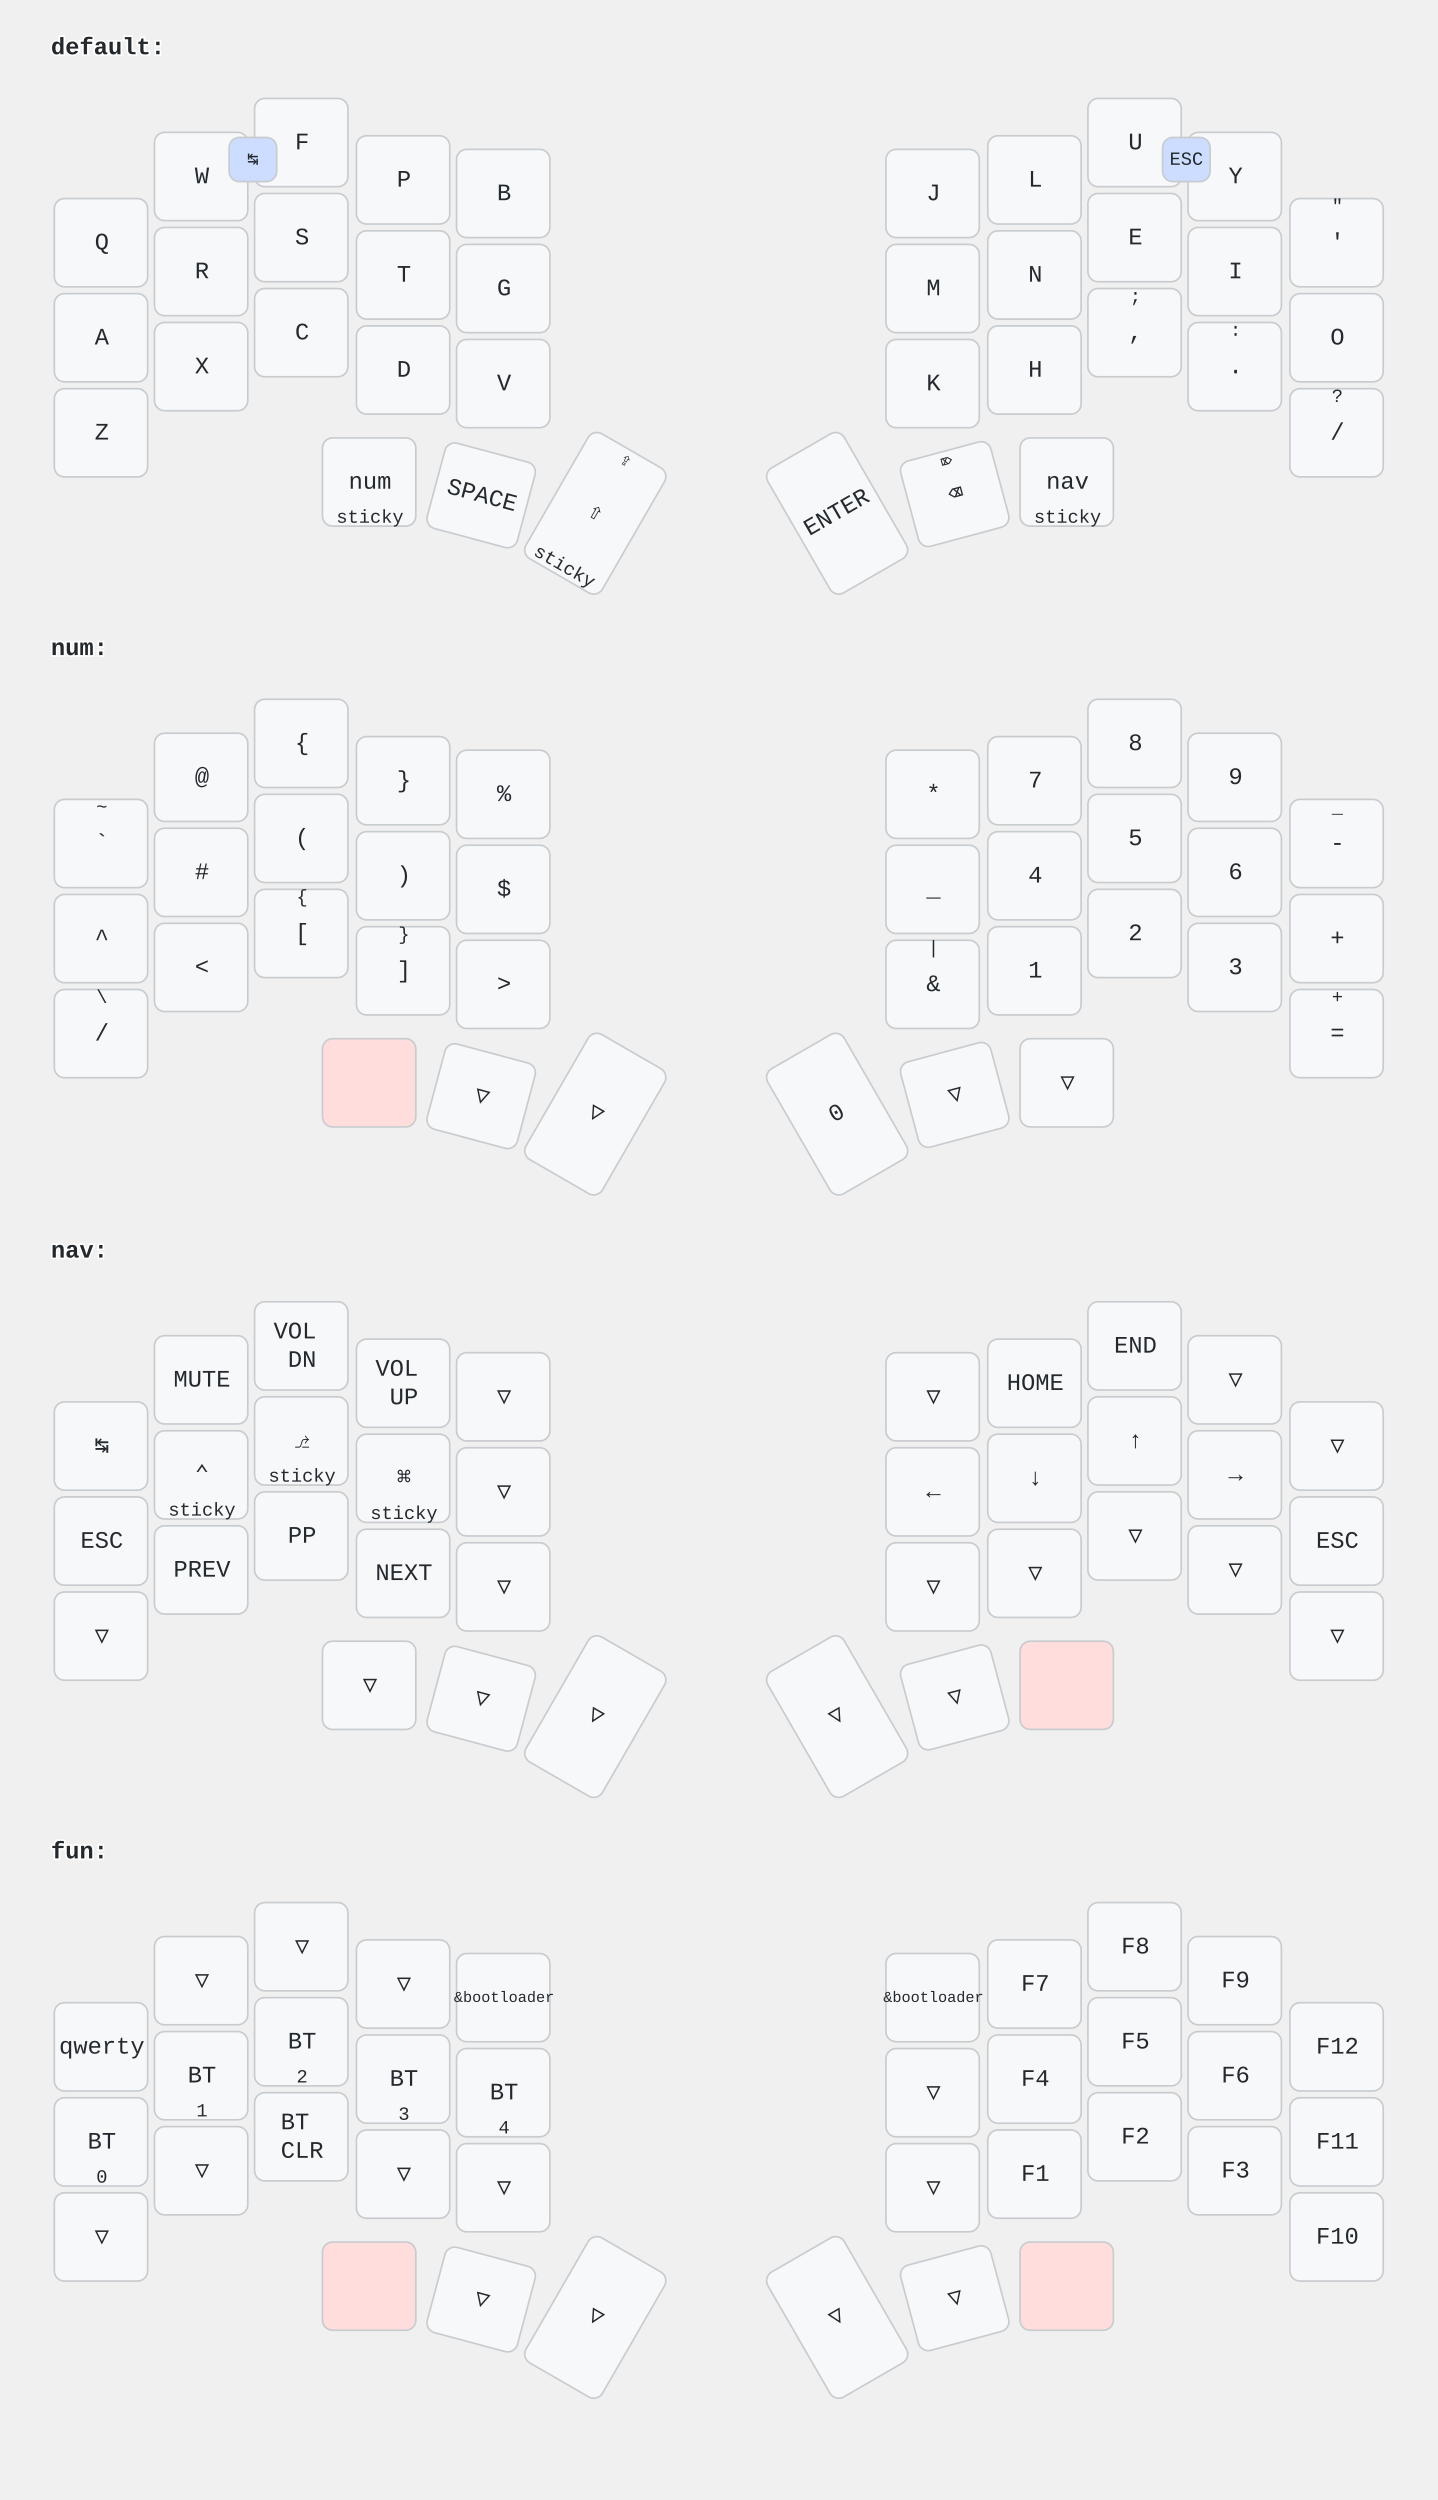
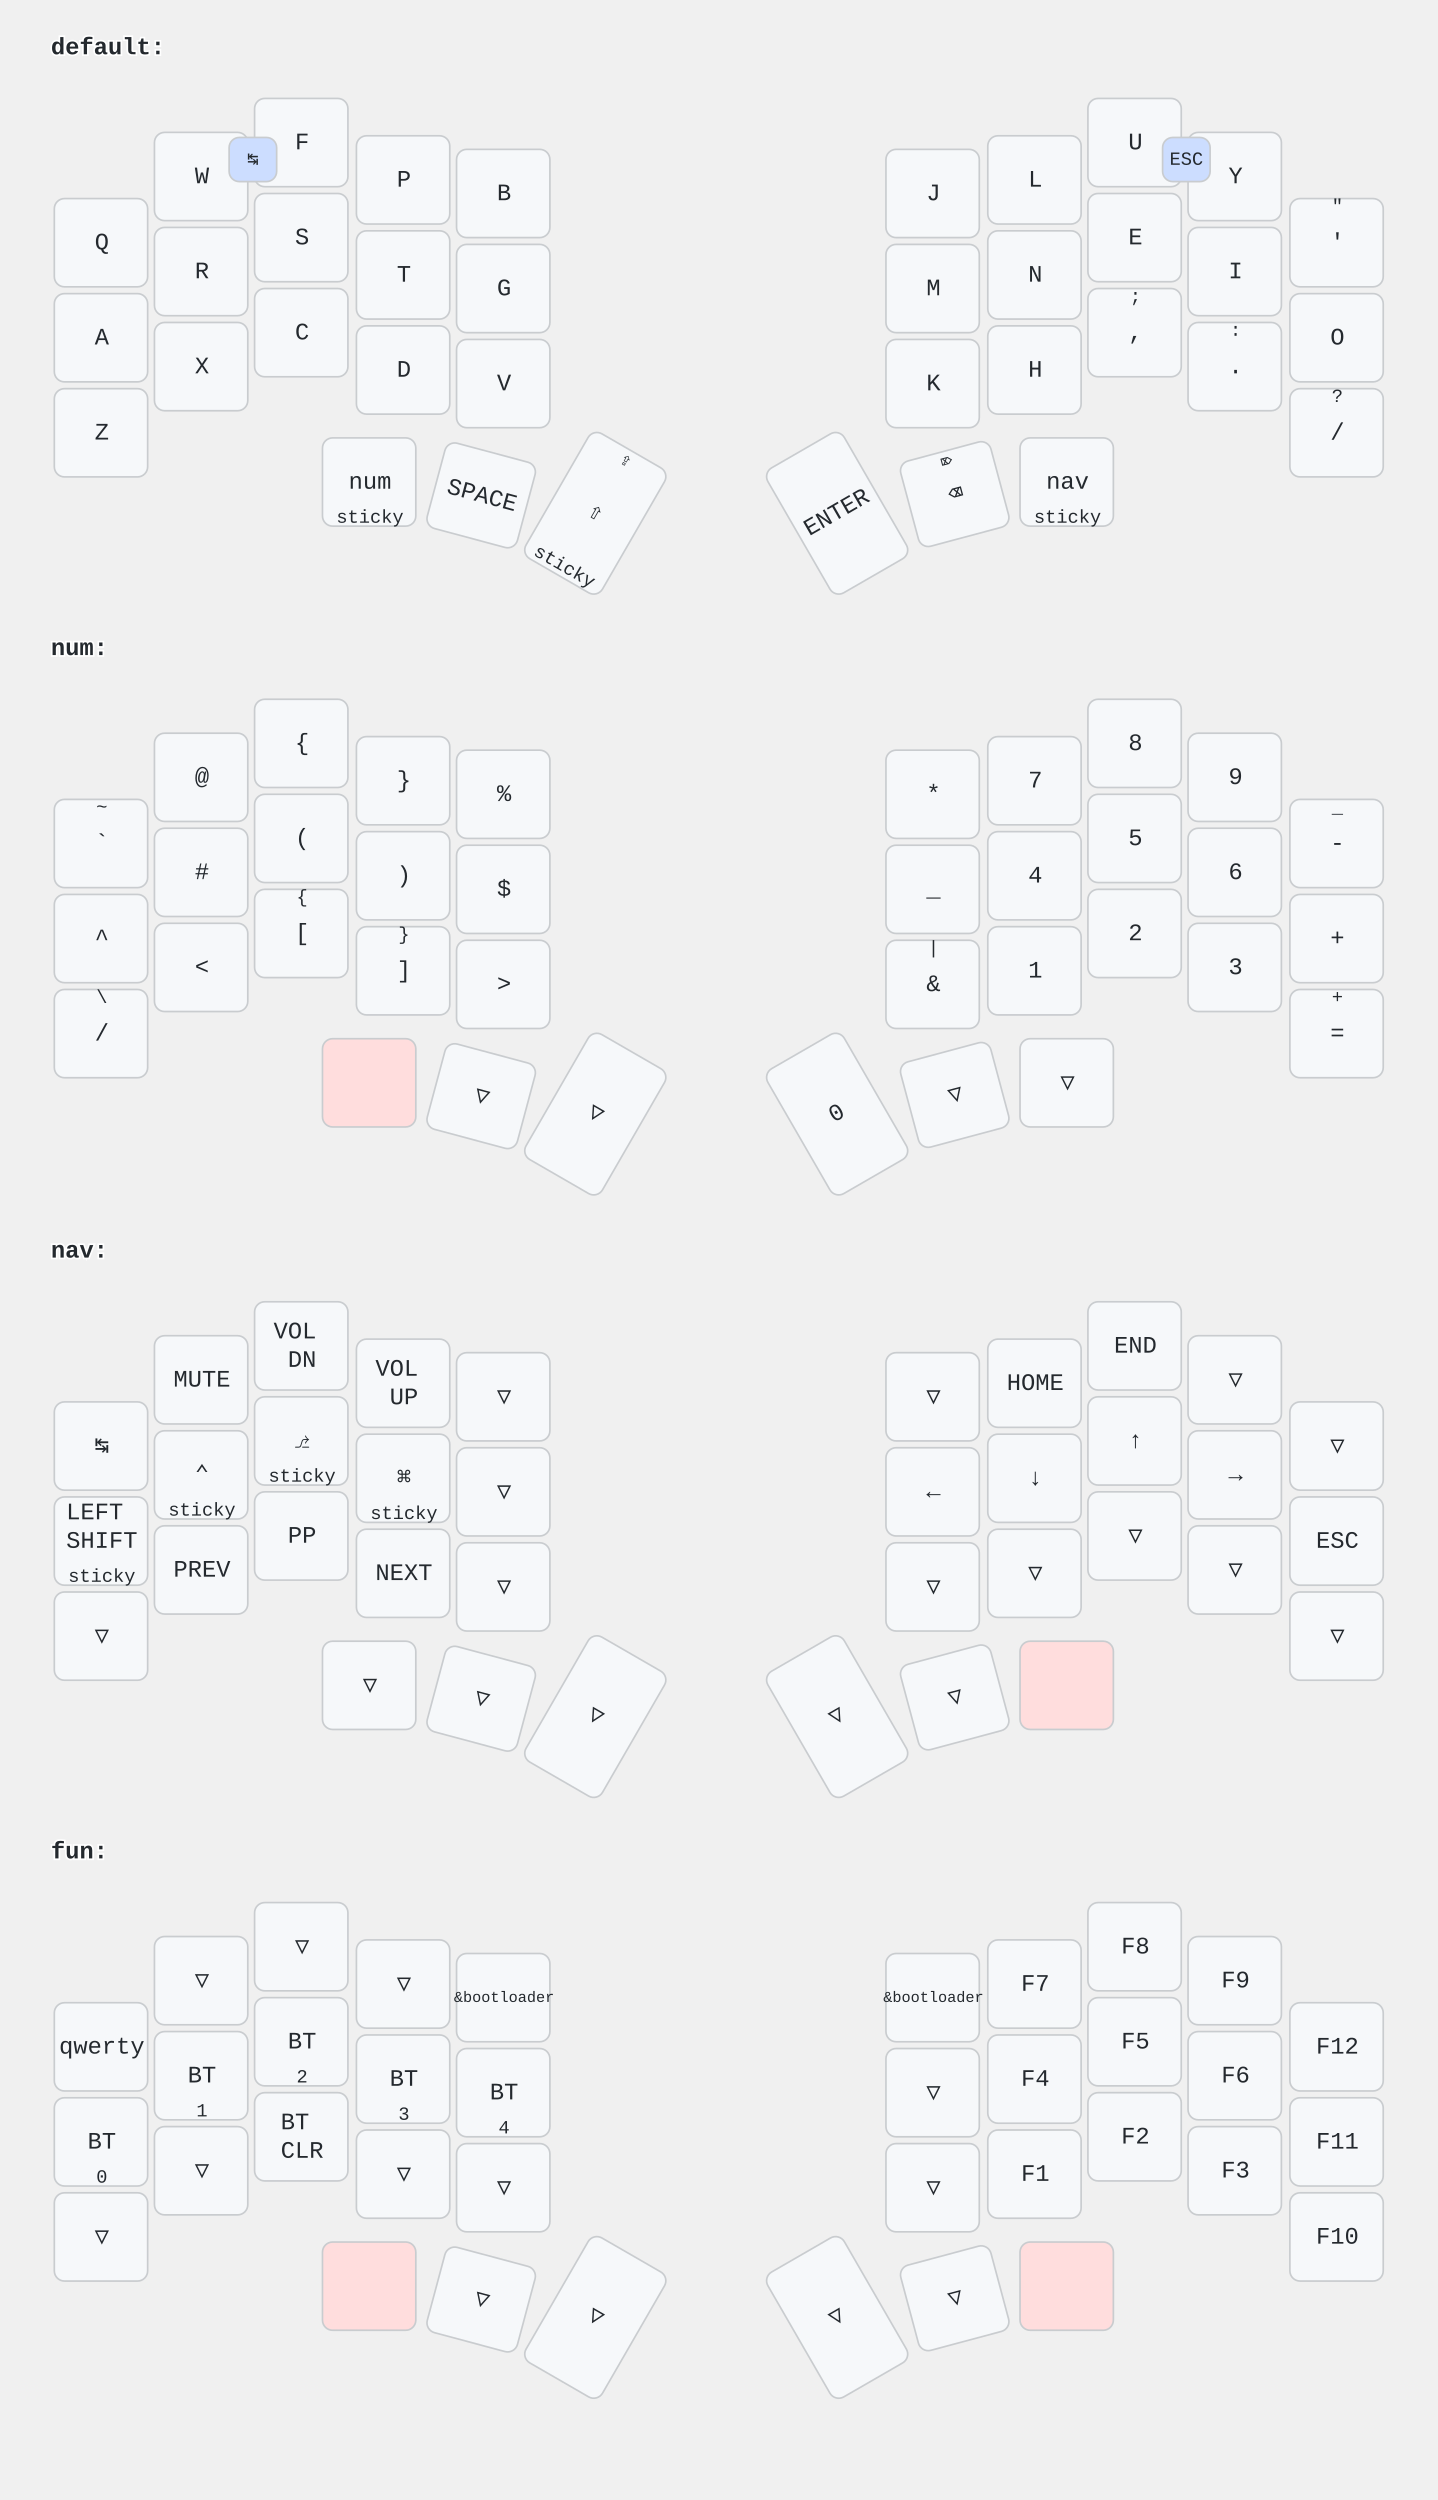
<svg xmlns="http://www.w3.org/2000/svg" width="847" height="1473" viewBox="0 0 847 1473" class="keymap">
  <style>/* font and background color specifications */
svg {
    font-family: SFMono-Regular,Consolas,Liberation Mono,Menlo,monospace;
    font-size: 14px;
    font-kerning: normal;
    text-rendering: optimizeLegibility;
    fill: #24292e;
}

/* default key styling */
rect {
    fill: #f6f8fa;
    stroke: #c9cccf;
    stroke-width: 1;
}

/* color accent for combo boxes */
rect.combo {
    fill: #cdf;
}

/* color accent for held keys */
rect.held, rect.combo.held {
    fill: #fdd;
}

/* color accent for ghost (optional) keys */
rect.ghost, rect.combo.ghost {
    fill: #ddd;
}

text {
    text-anchor: middle;
    dominant-baseline: middle;
}

/* styling for layer labels */
text.label {
    font-weight: bold;
    text-anchor: start;
    stroke: white;
    stroke-width: 2;
    paint-order: stroke;
}

/* styling for combo tap, and key hold/shifted label text */
text.combo, text.hold, text.shifted {
    font-size: 11px;
}

text.hold {
    text-anchor: middle;
    dominant-baseline: auto;
}

text.shifted {
    text-anchor: middle;
    dominant-baseline: hanging;
}

/* styling for hold/shifted label text in combo box */
text.combo.hold, text.combo.shifted {
    font-size: 8px;
}

/* styling for combo dendrons */
path {
    stroke-width: 1;
    stroke: gray;
    fill: none;
}
</style>
  <g transform="translate(30, 0)" class="layer-default">
    <text x="0" y="28" class="label">default:</text>
    <g transform="translate(0, 56)">
      <g transform="translate(30, 87)" class="key keypos-0">
        <rect rx="6" ry="6" x="-28" y="-26" width="55" height="52" class="key" />
        <text x="0" y="0" class="key tap">Q</text>
      </g>
      <g transform="translate(89, 48)" class="key keypos-1">
        <rect rx="6" ry="6" x="-28" y="-26" width="55" height="52" class="key" />
        <text x="0" y="0" class="key tap">W</text>
      </g>
      <g transform="translate(148, 28)" class="key keypos-2">
        <rect rx="6" ry="6" x="-28" y="-26" width="55" height="52" class="key" />
        <text x="0" y="0" class="key tap">F</text>
      </g>
      <g transform="translate(208, 50)" class="key keypos-3">
        <rect rx="6" ry="6" x="-28" y="-26" width="55" height="52" class="key" />
        <text x="0" y="0" class="key tap">P</text>
      </g>
      <g transform="translate(267, 58)" class="key keypos-4">
        <rect rx="6" ry="6" x="-28" y="-26" width="55" height="52" class="key" />
        <text x="0" y="0" class="key tap">B</text>
      </g>
      <g transform="translate(520, 58)" class="key keypos-5">
        <rect rx="6" ry="6" x="-28" y="-26" width="55" height="52" class="key" />
        <text x="0" y="0" class="key tap">J</text>
      </g>
      <g transform="translate(580, 50)" class="key keypos-6">
        <rect rx="6" ry="6" x="-28" y="-26" width="55" height="52" class="key" />
        <text x="0" y="0" class="key tap">L</text>
      </g>
      <g transform="translate(639, 28)" class="key keypos-7">
        <rect rx="6" ry="6" x="-28" y="-26" width="55" height="52" class="key" />
        <text x="0" y="0" class="key tap">U</text>
      </g>
      <g transform="translate(698, 48)" class="key keypos-8">
        <rect rx="6" ry="6" x="-28" y="-26" width="55" height="52" class="key" />
        <text x="0" y="0" class="key tap">Y</text>
      </g>
      <g transform="translate(758, 87)" class="key keypos-9">
        <rect rx="6" ry="6" x="-28" y="-26" width="55" height="52" class="key" />
        <text x="0" y="0" class="key tap">'</text>
        <text x="0" y="-24" class="key shifted">"</text>
      </g>
      <g transform="translate(30, 143)" class="key keypos-10">
        <rect rx="6" ry="6" x="-28" y="-26" width="55" height="52" class="key" />
        <text x="0" y="0" class="key tap">A</text>
      </g>
      <g transform="translate(89, 104)" class="key keypos-11">
        <rect rx="6" ry="6" x="-28" y="-26" width="55" height="52" class="key" />
        <text x="0" y="0" class="key tap">R</text>
      </g>
      <g transform="translate(148, 84)" class="key keypos-12">
        <rect rx="6" ry="6" x="-28" y="-26" width="55" height="52" class="key" />
        <text x="0" y="0" class="key tap">S</text>
      </g>
      <g transform="translate(208, 106)" class="key keypos-13">
        <rect rx="6" ry="6" x="-28" y="-26" width="55" height="52" class="key" />
        <text x="0" y="0" class="key tap">T</text>
      </g>
      <g transform="translate(267, 114)" class="key keypos-14">
        <rect rx="6" ry="6" x="-28" y="-26" width="55" height="52" class="key" />
        <text x="0" y="0" class="key tap">G</text>
      </g>
      <g transform="translate(520, 114)" class="key keypos-15">
        <rect rx="6" ry="6" x="-28" y="-26" width="55" height="52" class="key" />
        <text x="0" y="0" class="key tap">M</text>
      </g>
      <g transform="translate(580, 106)" class="key keypos-16">
        <rect rx="6" ry="6" x="-28" y="-26" width="55" height="52" class="key" />
        <text x="0" y="0" class="key tap">N</text>
      </g>
      <g transform="translate(639, 84)" class="key keypos-17">
        <rect rx="6" ry="6" x="-28" y="-26" width="55" height="52" class="key" />
        <text x="0" y="0" class="key tap">E</text>
      </g>
      <g transform="translate(698, 104)" class="key keypos-18">
        <rect rx="6" ry="6" x="-28" y="-26" width="55" height="52" class="key" />
        <text x="0" y="0" class="key tap">I</text>
      </g>
      <g transform="translate(758, 143)" class="key keypos-19">
        <rect rx="6" ry="6" x="-28" y="-26" width="55" height="52" class="key" />
        <text x="0" y="0" class="key tap">O</text>
      </g>
      <g transform="translate(30, 199)" class="key keypos-20">
        <rect rx="6" ry="6" x="-28" y="-26" width="55" height="52" class="key" />
        <text x="0" y="0" class="key tap">Z</text>
      </g>
      <g transform="translate(89, 160)" class="key keypos-21">
        <rect rx="6" ry="6" x="-28" y="-26" width="55" height="52" class="key" />
        <text x="0" y="0" class="key tap">X</text>
      </g>
      <g transform="translate(148, 140)" class="key keypos-22">
        <rect rx="6" ry="6" x="-28" y="-26" width="55" height="52" class="key" />
        <text x="0" y="0" class="key tap">C</text>
      </g>
      <g transform="translate(208, 162)" class="key keypos-23">
        <rect rx="6" ry="6" x="-28" y="-26" width="55" height="52" class="key" />
        <text x="0" y="0" class="key tap">D</text>
      </g>
      <g transform="translate(267, 170)" class="key keypos-24">
        <rect rx="6" ry="6" x="-28" y="-26" width="55" height="52" class="key" />
        <text x="0" y="0" class="key tap">V</text>
      </g>
      <g transform="translate(520, 170)" class="key keypos-25">
        <rect rx="6" ry="6" x="-28" y="-26" width="55" height="52" class="key" />
        <text x="0" y="0" class="key tap">K</text>
      </g>
      <g transform="translate(580, 162)" class="key keypos-26">
        <rect rx="6" ry="6" x="-28" y="-26" width="55" height="52" class="key" />
        <text x="0" y="0" class="key tap">H</text>
      </g>
      <g transform="translate(639, 140)" class="key keypos-27">
        <rect rx="6" ry="6" x="-28" y="-26" width="55" height="52" class="key" />
        <text x="0" y="0" class="key tap">,</text>
        <text x="0" y="-24" class="key shifted">;</text>
      </g>
      <g transform="translate(698, 160)" class="key keypos-28">
        <rect rx="6" ry="6" x="-28" y="-26" width="55" height="52" class="key" />
        <text x="0" y="0" class="key tap">.</text>
        <text x="0" y="-24" class="key shifted">:</text>
      </g>
      <g transform="translate(758, 199)" class="key keypos-29">
        <rect rx="6" ry="6" x="-28" y="-26" width="55" height="52" class="key" />
        <text x="0" y="0" class="key tap">/</text>
        <text x="0" y="-24" class="key shifted">?</text>
      </g>
      <g transform="translate(188, 228)" class="key keypos-30">
        <rect rx="6" ry="6" x="-28" y="-26" width="55" height="52" class="key" />
        <text x="0" y="0" class="key tap">num</text>
        <text x="0" y="24" class="key hold">sticky</text>
      </g>
      <g transform="translate(254, 236) rotate(15.0)" class="key keypos-31">
        <rect rx="6" ry="6" x="-28" y="-26" width="55" height="52" class="key" />
        <text x="0" y="0" class="key tap">SPACE</text>
      </g>
      <g transform="translate(321, 246) rotate(30.0)" class="key keypos-32">
        <rect rx="6" ry="6" x="-26" y="-42" width="52" height="85" class="key" />
        <text x="0" y="0" class="key tap">⇧</text>
        <text x="0" y="40" class="key hold">sticky</text>
        <text x="0" y="-40" class="key shifted">⇪</text>
      </g>
      <g transform="translate(463, 246) rotate(-30.0)" class="key keypos-33">
        <rect rx="6" ry="6" x="-26" y="-42" width="52" height="85" class="key" />
        <text x="0" y="0" class="key tap">ENTER</text>
      </g>
      <g transform="translate(533, 235) rotate(-15.0)" class="key keypos-34">
        <rect rx="6" ry="6" x="-28" y="-26" width="55" height="52" class="key" />
        <text x="0" y="0" class="key tap">⌫</text>
        <text x="0" y="-24" class="key shifted">⌦</text>
      </g>
      <g transform="translate(599, 228)" class="key keypos-35">
        <rect rx="6" ry="6" x="-28" y="-26" width="55" height="52" class="key" />
        <text x="0" y="0" class="key tap">nav</text>
        <text x="0" y="24" class="key hold">sticky</text>
      </g>
      <g class="combo combopos-0">
        <rect rx="6" ry="6" x="105" y="25" width="28" height="26" class="combo" />
        <text x="119" y="38" class="combo tap">↹</text>
      </g>
      <g class="combo combopos-1">
        <rect rx="6" ry="6" x="655" y="25" width="28" height="26" class="combo" />
        <text x="669" y="38" class="combo tap">ESC</text>
      </g>
    </g>
  </g>
  <g transform="translate(30, 354)" class="layer-num">
    <text x="0" y="28" class="label">num:</text>
    <g transform="translate(0, 56)">
      <g transform="translate(30, 87)" class="key keypos-0">
        <rect rx="6" ry="6" x="-28" y="-26" width="55" height="52" class="key" />
        <text x="0" y="0" class="key tap">`</text>
        <text x="0" y="-24" class="key shifted">~</text>
      </g>
      <g transform="translate(89, 48)" class="key keypos-1">
        <rect rx="6" ry="6" x="-28" y="-26" width="55" height="52" class="key" />
        <text x="0" y="0" class="key tap">@</text>
      </g>
      <g transform="translate(148, 28)" class="key keypos-2">
        <rect rx="6" ry="6" x="-28" y="-26" width="55" height="52" class="key" />
        <text x="0" y="0" class="key tap">{</text>
      </g>
      <g transform="translate(208, 50)" class="key keypos-3">
        <rect rx="6" ry="6" x="-28" y="-26" width="55" height="52" class="key" />
        <text x="0" y="0" class="key tap">}</text>
      </g>
      <g transform="translate(267, 58)" class="key keypos-4">
        <rect rx="6" ry="6" x="-28" y="-26" width="55" height="52" class="key" />
        <text x="0" y="0" class="key tap">%</text>
      </g>
      <g transform="translate(520, 58)" class="key keypos-5">
        <rect rx="6" ry="6" x="-28" y="-26" width="55" height="52" class="key" />
        <text x="0" y="0" class="key tap">*</text>
      </g>
      <g transform="translate(580, 50)" class="key keypos-6">
        <rect rx="6" ry="6" x="-28" y="-26" width="55" height="52" class="key" />
        <text x="0" y="0" class="key tap">7</text>
      </g>
      <g transform="translate(639, 28)" class="key keypos-7">
        <rect rx="6" ry="6" x="-28" y="-26" width="55" height="52" class="key" />
        <text x="0" y="0" class="key tap">8</text>
      </g>
      <g transform="translate(698, 48)" class="key keypos-8">
        <rect rx="6" ry="6" x="-28" y="-26" width="55" height="52" class="key" />
        <text x="0" y="0" class="key tap">9</text>
      </g>
      <g transform="translate(758, 87)" class="key keypos-9">
        <rect rx="6" ry="6" x="-28" y="-26" width="55" height="52" class="key" />
        <text x="0" y="0" class="key tap">-</text>
        <text x="0" y="-24" class="key shifted">_</text>
      </g>
      <g transform="translate(30, 143)" class="key keypos-10">
        <rect rx="6" ry="6" x="-28" y="-26" width="55" height="52" class="key" />
        <text x="0" y="0" class="key tap">^</text>
      </g>
      <g transform="translate(89, 104)" class="key keypos-11">
        <rect rx="6" ry="6" x="-28" y="-26" width="55" height="52" class="key" />
        <text x="0" y="0" class="key tap">#</text>
      </g>
      <g transform="translate(148, 84)" class="key keypos-12">
        <rect rx="6" ry="6" x="-28" y="-26" width="55" height="52" class="key" />
        <text x="0" y="0" class="key tap">(</text>
      </g>
      <g transform="translate(208, 106)" class="key keypos-13">
        <rect rx="6" ry="6" x="-28" y="-26" width="55" height="52" class="key" />
        <text x="0" y="0" class="key tap">)</text>
      </g>
      <g transform="translate(267, 114)" class="key keypos-14">
        <rect rx="6" ry="6" x="-28" y="-26" width="55" height="52" class="key" />
        <text x="0" y="0" class="key tap">$</text>
      </g>
      <g transform="translate(520, 114)" class="key keypos-15">
        <rect rx="6" ry="6" x="-28" y="-26" width="55" height="52" class="key" />
        <text x="0" y="0" class="key tap">_</text>
      </g>
      <g transform="translate(580, 106)" class="key keypos-16">
        <rect rx="6" ry="6" x="-28" y="-26" width="55" height="52" class="key" />
        <text x="0" y="0" class="key tap">4</text>
      </g>
      <g transform="translate(639, 84)" class="key keypos-17">
        <rect rx="6" ry="6" x="-28" y="-26" width="55" height="52" class="key" />
        <text x="0" y="0" class="key tap">5</text>
      </g>
      <g transform="translate(698, 104)" class="key keypos-18">
        <rect rx="6" ry="6" x="-28" y="-26" width="55" height="52" class="key" />
        <text x="0" y="0" class="key tap">6</text>
      </g>
      <g transform="translate(758, 143)" class="key keypos-19">
        <rect rx="6" ry="6" x="-28" y="-26" width="55" height="52" class="key" />
        <text x="0" y="0" class="key tap">+</text>
      </g>
      <g transform="translate(30, 199)" class="key keypos-20">
        <rect rx="6" ry="6" x="-28" y="-26" width="55" height="52" class="key" />
        <text x="0" y="0" class="key tap">/</text>
        <text x="0" y="-24" class="key shifted">\</text>
      </g>
      <g transform="translate(89, 160)" class="key keypos-21">
        <rect rx="6" ry="6" x="-28" y="-26" width="55" height="52" class="key" />
        <text x="0" y="0" class="key tap">&lt;</text>
      </g>
      <g transform="translate(148, 140)" class="key keypos-22">
        <rect rx="6" ry="6" x="-28" y="-26" width="55" height="52" class="key" />
        <text x="0" y="0" class="key tap">[</text>
        <text x="0" y="-24" class="key shifted">{</text>
      </g>
      <g transform="translate(208, 162)" class="key keypos-23">
        <rect rx="6" ry="6" x="-28" y="-26" width="55" height="52" class="key" />
        <text x="0" y="0" class="key tap">]</text>
        <text x="0" y="-24" class="key shifted">}</text>
      </g>
      <g transform="translate(267, 170)" class="key keypos-24">
        <rect rx="6" ry="6" x="-28" y="-26" width="55" height="52" class="key" />
        <text x="0" y="0" class="key tap">&gt;</text>
      </g>
      <g transform="translate(520, 170)" class="key keypos-25">
        <rect rx="6" ry="6" x="-28" y="-26" width="55" height="52" class="key" />
        <text x="0" y="0" class="key tap">&amp;</text>
        <text x="0" y="-24" class="key shifted">|</text>
      </g>
      <g transform="translate(580, 162)" class="key keypos-26">
        <rect rx="6" ry="6" x="-28" y="-26" width="55" height="52" class="key" />
        <text x="0" y="0" class="key tap">1</text>
      </g>
      <g transform="translate(639, 140)" class="key keypos-27">
        <rect rx="6" ry="6" x="-28" y="-26" width="55" height="52" class="key" />
        <text x="0" y="0" class="key tap">2</text>
      </g>
      <g transform="translate(698, 160)" class="key keypos-28">
        <rect rx="6" ry="6" x="-28" y="-26" width="55" height="52" class="key" />
        <text x="0" y="0" class="key tap">3</text>
      </g>
      <g transform="translate(758, 199)" class="key keypos-29">
        <rect rx="6" ry="6" x="-28" y="-26" width="55" height="52" class="key" />
        <text x="0" y="0" class="key tap">=</text>
        <text x="0" y="-24" class="key shifted">+</text>
      </g>
      <g transform="translate(188, 228)" class="key held keypos-30">
        <rect rx="6" ry="6" x="-28" y="-26" width="55" height="52" class="key held" />
      </g>
      <g transform="translate(254, 236) rotate(15.0)" class="key trans keypos-31">
        <rect rx="6" ry="6" x="-28" y="-26" width="55" height="52" class="key trans" />
        <text x="0" y="0" class="key trans tap">▽</text>
      </g>
      <g transform="translate(321, 246) rotate(30.0)" class="key trans keypos-32">
        <rect rx="6" ry="6" x="-26" y="-42" width="52" height="85" class="key trans" />
        <text x="0" y="0" class="key trans tap">▽</text>
      </g>
      <g transform="translate(463, 246) rotate(-30.0)" class="key keypos-33">
        <rect rx="6" ry="6" x="-26" y="-42" width="52" height="85" class="key" />
        <text x="0" y="0" class="key tap">0</text>
      </g>
      <g transform="translate(533, 235) rotate(-15.0)" class="key trans keypos-34">
        <rect rx="6" ry="6" x="-28" y="-26" width="55" height="52" class="key trans" />
        <text x="0" y="0" class="key trans tap">▽</text>
      </g>
      <g transform="translate(599, 228)" class="key trans keypos-35">
        <rect rx="6" ry="6" x="-28" y="-26" width="55" height="52" class="key trans" />
        <text x="0" y="0" class="key trans tap">▽</text>
      </g>
    </g>
  </g>
  <g transform="translate(30, 709)" class="layer-nav">
    <text x="0" y="28" class="label">nav:</text>
    <g transform="translate(0, 56)">
      <g transform="translate(30, 87)" class="key keypos-0">
        <rect rx="6" ry="6" x="-28" y="-26" width="55" height="52" class="key" />
        <text x="0" y="0" class="key tap">↹</text>
      </g>
      <g transform="translate(89, 48)" class="key keypos-1">
        <rect rx="6" ry="6" x="-28" y="-26" width="55" height="52" class="key" />
        <text x="0" y="0" class="key tap">MUTE</text>
      </g>
      <g transform="translate(148, 28)" class="key keypos-2">
        <rect rx="6" ry="6" x="-28" y="-26" width="55" height="52" class="key" />
        <text x="0" y="0" class="key tap">
          <tspan x="0" dy="-0.6em">VOL</tspan>
          <tspan x="0" dy="1.2em">DN</tspan>
        </text>
      </g>
      <g transform="translate(208, 50)" class="key keypos-3">
        <rect rx="6" ry="6" x="-28" y="-26" width="55" height="52" class="key" />
        <text x="0" y="0" class="key tap">
          <tspan x="0" dy="-0.6em">VOL</tspan>
          <tspan x="0" dy="1.2em">UP</tspan>
        </text>
      </g>
      <g transform="translate(267, 58)" class="key trans keypos-4">
        <rect rx="6" ry="6" x="-28" y="-26" width="55" height="52" class="key trans" />
        <text x="0" y="0" class="key trans tap">▽</text>
      </g>
      <g transform="translate(520, 58)" class="key trans keypos-5">
        <rect rx="6" ry="6" x="-28" y="-26" width="55" height="52" class="key trans" />
        <text x="0" y="0" class="key trans tap">▽</text>
      </g>
      <g transform="translate(580, 50)" class="key keypos-6">
        <rect rx="6" ry="6" x="-28" y="-26" width="55" height="52" class="key" />
        <text x="0" y="0" class="key tap">HOME</text>
      </g>
      <g transform="translate(639, 28)" class="key keypos-7">
        <rect rx="6" ry="6" x="-28" y="-26" width="55" height="52" class="key" />
        <text x="0" y="0" class="key tap">END</text>
      </g>
      <g transform="translate(698, 48)" class="key trans keypos-8">
        <rect rx="6" ry="6" x="-28" y="-26" width="55" height="52" class="key trans" />
        <text x="0" y="0" class="key trans tap">▽</text>
      </g>
      <g transform="translate(758, 87)" class="key trans keypos-9">
        <rect rx="6" ry="6" x="-28" y="-26" width="55" height="52" class="key trans" />
        <text x="0" y="0" class="key trans tap">▽</text>
      </g>
      <g transform="translate(30, 143)" class="key keypos-10">
        <rect rx="6" ry="6" x="-28" y="-26" width="55" height="52" class="key" />
-         <text x="0" y="0" class="key tap">ESC</text>
+         <text x="0" y="0" class="key tap">
+           <tspan x="0" dy="-1.2em">LEFT</tspan>
+           <tspan x="0" dy="1.2em">SHIFT</tspan>
+         </text>
+         <text x="0" y="24" class="key hold">sticky</text>
      </g>
      <g transform="translate(89, 104)" class="key keypos-11">
        <rect rx="6" ry="6" x="-28" y="-26" width="55" height="52" class="key" />
        <text x="0" y="0" class="key tap">⌃</text>
        <text x="0" y="24" class="key hold">sticky</text>
      </g>
      <g transform="translate(148, 84)" class="key keypos-12">
        <rect rx="6" ry="6" x="-28" y="-26" width="55" height="52" class="key" />
        <text x="0" y="0" class="key tap">⎇</text>
        <text x="0" y="24" class="key hold">sticky</text>
      </g>
      <g transform="translate(208, 106)" class="key keypos-13">
        <rect rx="6" ry="6" x="-28" y="-26" width="55" height="52" class="key" />
        <text x="0" y="0" class="key tap">⌘</text>
        <text x="0" y="24" class="key hold">sticky</text>
      </g>
      <g transform="translate(267, 114)" class="key trans keypos-14">
        <rect rx="6" ry="6" x="-28" y="-26" width="55" height="52" class="key trans" />
        <text x="0" y="0" class="key trans tap">▽</text>
      </g>
      <g transform="translate(520, 114)" class="key keypos-15">
        <rect rx="6" ry="6" x="-28" y="-26" width="55" height="52" class="key" />
        <text x="0" y="0" class="key tap">←</text>
      </g>
      <g transform="translate(580, 106)" class="key keypos-16">
        <rect rx="6" ry="6" x="-28" y="-26" width="55" height="52" class="key" />
        <text x="0" y="0" class="key tap">↓</text>
      </g>
      <g transform="translate(639, 84)" class="key keypos-17">
        <rect rx="6" ry="6" x="-28" y="-26" width="55" height="52" class="key" />
        <text x="0" y="0" class="key tap">↑</text>
      </g>
      <g transform="translate(698, 104)" class="key keypos-18">
        <rect rx="6" ry="6" x="-28" y="-26" width="55" height="52" class="key" />
        <text x="0" y="0" class="key tap">→</text>
      </g>
      <g transform="translate(758, 143)" class="key keypos-19">
        <rect rx="6" ry="6" x="-28" y="-26" width="55" height="52" class="key" />
        <text x="0" y="0" class="key tap">ESC</text>
      </g>
      <g transform="translate(30, 199)" class="key trans keypos-20">
        <rect rx="6" ry="6" x="-28" y="-26" width="55" height="52" class="key trans" />
        <text x="0" y="0" class="key trans tap">▽</text>
      </g>
      <g transform="translate(89, 160)" class="key keypos-21">
        <rect rx="6" ry="6" x="-28" y="-26" width="55" height="52" class="key" />
        <text x="0" y="0" class="key tap">PREV</text>
      </g>
      <g transform="translate(148, 140)" class="key keypos-22">
        <rect rx="6" ry="6" x="-28" y="-26" width="55" height="52" class="key" />
        <text x="0" y="0" class="key tap">PP</text>
      </g>
      <g transform="translate(208, 162)" class="key keypos-23">
        <rect rx="6" ry="6" x="-28" y="-26" width="55" height="52" class="key" />
        <text x="0" y="0" class="key tap">NEXT</text>
      </g>
      <g transform="translate(267, 170)" class="key trans keypos-24">
        <rect rx="6" ry="6" x="-28" y="-26" width="55" height="52" class="key trans" />
        <text x="0" y="0" class="key trans tap">▽</text>
      </g>
      <g transform="translate(520, 170)" class="key trans keypos-25">
        <rect rx="6" ry="6" x="-28" y="-26" width="55" height="52" class="key trans" />
        <text x="0" y="0" class="key trans tap">▽</text>
      </g>
      <g transform="translate(580, 162)" class="key trans keypos-26">
        <rect rx="6" ry="6" x="-28" y="-26" width="55" height="52" class="key trans" />
        <text x="0" y="0" class="key trans tap">▽</text>
      </g>
      <g transform="translate(639, 140)" class="key trans keypos-27">
        <rect rx="6" ry="6" x="-28" y="-26" width="55" height="52" class="key trans" />
        <text x="0" y="0" class="key trans tap">▽</text>
      </g>
      <g transform="translate(698, 160)" class="key trans keypos-28">
        <rect rx="6" ry="6" x="-28" y="-26" width="55" height="52" class="key trans" />
        <text x="0" y="0" class="key trans tap">▽</text>
      </g>
      <g transform="translate(758, 199)" class="key trans keypos-29">
        <rect rx="6" ry="6" x="-28" y="-26" width="55" height="52" class="key trans" />
        <text x="0" y="0" class="key trans tap">▽</text>
      </g>
      <g transform="translate(188, 228)" class="key trans keypos-30">
        <rect rx="6" ry="6" x="-28" y="-26" width="55" height="52" class="key trans" />
        <text x="0" y="0" class="key trans tap">▽</text>
      </g>
      <g transform="translate(254, 236) rotate(15.0)" class="key trans keypos-31">
        <rect rx="6" ry="6" x="-28" y="-26" width="55" height="52" class="key trans" />
        <text x="0" y="0" class="key trans tap">▽</text>
      </g>
      <g transform="translate(321, 246) rotate(30.0)" class="key trans keypos-32">
        <rect rx="6" ry="6" x="-26" y="-42" width="52" height="85" class="key trans" />
        <text x="0" y="0" class="key trans tap">▽</text>
      </g>
      <g transform="translate(463, 246) rotate(-30.0)" class="key trans keypos-33">
        <rect rx="6" ry="6" x="-26" y="-42" width="52" height="85" class="key trans" />
        <text x="0" y="0" class="key trans tap">▽</text>
      </g>
      <g transform="translate(533, 235) rotate(-15.0)" class="key trans keypos-34">
        <rect rx="6" ry="6" x="-28" y="-26" width="55" height="52" class="key trans" />
        <text x="0" y="0" class="key trans tap">▽</text>
      </g>
      <g transform="translate(599, 228)" class="key held keypos-35">
        <rect rx="6" ry="6" x="-28" y="-26" width="55" height="52" class="key held" />
      </g>
    </g>
  </g>
  <g transform="translate(30, 1063)" class="layer-fun">
    <text x="0" y="28" class="label">fun:</text>
    <g transform="translate(0, 56)">
      <g transform="translate(30, 87)" class="key keypos-0">
        <rect rx="6" ry="6" x="-28" y="-26" width="55" height="52" class="key" />
        <text x="0" y="0" class="key tap">qwerty</text>
      </g>
      <g transform="translate(89, 48)" class="key trans keypos-1">
        <rect rx="6" ry="6" x="-28" y="-26" width="55" height="52" class="key trans" />
        <text x="0" y="0" class="key trans tap">▽</text>
      </g>
      <g transform="translate(148, 28)" class="key trans keypos-2">
        <rect rx="6" ry="6" x="-28" y="-26" width="55" height="52" class="key trans" />
        <text x="0" y="0" class="key trans tap">▽</text>
      </g>
      <g transform="translate(208, 50)" class="key trans keypos-3">
        <rect rx="6" ry="6" x="-28" y="-26" width="55" height="52" class="key trans" />
        <text x="0" y="0" class="key trans tap">▽</text>
      </g>
      <g transform="translate(267, 58)" class="key keypos-4">
        <rect rx="6" ry="6" x="-28" y="-26" width="55" height="52" class="key" />
        <text x="0" y="0" class="key tap">
          <tspan style="font-size: 64%">&amp;bootloader</tspan>
        </text>
      </g>
      <g transform="translate(520, 58)" class="key keypos-5">
        <rect rx="6" ry="6" x="-28" y="-26" width="55" height="52" class="key" />
        <text x="0" y="0" class="key tap">
          <tspan style="font-size: 64%">&amp;bootloader</tspan>
        </text>
      </g>
      <g transform="translate(580, 50)" class="key keypos-6">
        <rect rx="6" ry="6" x="-28" y="-26" width="55" height="52" class="key" />
        <text x="0" y="0" class="key tap">F7</text>
      </g>
      <g transform="translate(639, 28)" class="key keypos-7">
        <rect rx="6" ry="6" x="-28" y="-26" width="55" height="52" class="key" />
        <text x="0" y="0" class="key tap">F8</text>
      </g>
      <g transform="translate(698, 48)" class="key keypos-8">
        <rect rx="6" ry="6" x="-28" y="-26" width="55" height="52" class="key" />
        <text x="0" y="0" class="key tap">F9</text>
      </g>
      <g transform="translate(758, 87)" class="key keypos-9">
        <rect rx="6" ry="6" x="-28" y="-26" width="55" height="52" class="key" />
        <text x="0" y="0" class="key tap">F12</text>
      </g>
      <g transform="translate(30, 143)" class="key keypos-10">
        <rect rx="6" ry="6" x="-28" y="-26" width="55" height="52" class="key" />
        <text x="0" y="0" class="key tap">BT</text>
        <text x="0" y="24" class="key hold">0</text>
      </g>
      <g transform="translate(89, 104)" class="key keypos-11">
        <rect rx="6" ry="6" x="-28" y="-26" width="55" height="52" class="key" />
        <text x="0" y="0" class="key tap">BT</text>
        <text x="0" y="24" class="key hold">1</text>
      </g>
      <g transform="translate(148, 84)" class="key keypos-12">
        <rect rx="6" ry="6" x="-28" y="-26" width="55" height="52" class="key" />
        <text x="0" y="0" class="key tap">BT</text>
        <text x="0" y="24" class="key hold">2</text>
      </g>
      <g transform="translate(208, 106)" class="key keypos-13">
        <rect rx="6" ry="6" x="-28" y="-26" width="55" height="52" class="key" />
        <text x="0" y="0" class="key tap">BT</text>
        <text x="0" y="24" class="key hold">3</text>
      </g>
      <g transform="translate(267, 114)" class="key keypos-14">
        <rect rx="6" ry="6" x="-28" y="-26" width="55" height="52" class="key" />
        <text x="0" y="0" class="key tap">BT</text>
        <text x="0" y="24" class="key hold">4</text>
      </g>
      <g transform="translate(520, 114)" class="key trans keypos-15">
        <rect rx="6" ry="6" x="-28" y="-26" width="55" height="52" class="key trans" />
        <text x="0" y="0" class="key trans tap">▽</text>
      </g>
      <g transform="translate(580, 106)" class="key keypos-16">
        <rect rx="6" ry="6" x="-28" y="-26" width="55" height="52" class="key" />
        <text x="0" y="0" class="key tap">F4</text>
      </g>
      <g transform="translate(639, 84)" class="key keypos-17">
        <rect rx="6" ry="6" x="-28" y="-26" width="55" height="52" class="key" />
        <text x="0" y="0" class="key tap">F5</text>
      </g>
      <g transform="translate(698, 104)" class="key keypos-18">
        <rect rx="6" ry="6" x="-28" y="-26" width="55" height="52" class="key" />
        <text x="0" y="0" class="key tap">F6</text>
      </g>
      <g transform="translate(758, 143)" class="key keypos-19">
        <rect rx="6" ry="6" x="-28" y="-26" width="55" height="52" class="key" />
        <text x="0" y="0" class="key tap">F11</text>
      </g>
      <g transform="translate(30, 199)" class="key trans keypos-20">
        <rect rx="6" ry="6" x="-28" y="-26" width="55" height="52" class="key trans" />
        <text x="0" y="0" class="key trans tap">▽</text>
      </g>
      <g transform="translate(89, 160)" class="key trans keypos-21">
        <rect rx="6" ry="6" x="-28" y="-26" width="55" height="52" class="key trans" />
        <text x="0" y="0" class="key trans tap">▽</text>
      </g>
      <g transform="translate(148, 140)" class="key keypos-22">
        <rect rx="6" ry="6" x="-28" y="-26" width="55" height="52" class="key" />
        <text x="0" y="0" class="key tap">
          <tspan x="0" dy="-0.6em">BT</tspan>
          <tspan x="0" dy="1.2em">CLR</tspan>
        </text>
      </g>
      <g transform="translate(208, 162)" class="key trans keypos-23">
        <rect rx="6" ry="6" x="-28" y="-26" width="55" height="52" class="key trans" />
        <text x="0" y="0" class="key trans tap">▽</text>
      </g>
      <g transform="translate(267, 170)" class="key trans keypos-24">
        <rect rx="6" ry="6" x="-28" y="-26" width="55" height="52" class="key trans" />
        <text x="0" y="0" class="key trans tap">▽</text>
      </g>
      <g transform="translate(520, 170)" class="key trans keypos-25">
        <rect rx="6" ry="6" x="-28" y="-26" width="55" height="52" class="key trans" />
        <text x="0" y="0" class="key trans tap">▽</text>
      </g>
      <g transform="translate(580, 162)" class="key keypos-26">
        <rect rx="6" ry="6" x="-28" y="-26" width="55" height="52" class="key" />
        <text x="0" y="0" class="key tap">F1</text>
      </g>
      <g transform="translate(639, 140)" class="key keypos-27">
        <rect rx="6" ry="6" x="-28" y="-26" width="55" height="52" class="key" />
        <text x="0" y="0" class="key tap">F2</text>
      </g>
      <g transform="translate(698, 160)" class="key keypos-28">
        <rect rx="6" ry="6" x="-28" y="-26" width="55" height="52" class="key" />
        <text x="0" y="0" class="key tap">F3</text>
      </g>
      <g transform="translate(758, 199)" class="key keypos-29">
        <rect rx="6" ry="6" x="-28" y="-26" width="55" height="52" class="key" />
        <text x="0" y="0" class="key tap">F10</text>
      </g>
      <g transform="translate(188, 228)" class="key held keypos-30">
        <rect rx="6" ry="6" x="-28" y="-26" width="55" height="52" class="key held" />
      </g>
      <g transform="translate(254, 236) rotate(15.0)" class="key trans keypos-31">
        <rect rx="6" ry="6" x="-28" y="-26" width="55" height="52" class="key trans" />
        <text x="0" y="0" class="key trans tap">▽</text>
      </g>
      <g transform="translate(321, 246) rotate(30.0)" class="key trans keypos-32">
        <rect rx="6" ry="6" x="-26" y="-42" width="52" height="85" class="key trans" />
        <text x="0" y="0" class="key trans tap">▽</text>
      </g>
      <g transform="translate(463, 246) rotate(-30.0)" class="key trans keypos-33">
        <rect rx="6" ry="6" x="-26" y="-42" width="52" height="85" class="key trans" />
        <text x="0" y="0" class="key trans tap">▽</text>
      </g>
      <g transform="translate(533, 235) rotate(-15.0)" class="key trans keypos-34">
        <rect rx="6" ry="6" x="-28" y="-26" width="55" height="52" class="key trans" />
        <text x="0" y="0" class="key trans tap">▽</text>
      </g>
      <g transform="translate(599, 228)" class="key held keypos-35">
        <rect rx="6" ry="6" x="-28" y="-26" width="55" height="52" class="key held" />
      </g>
    </g>
  </g>
</svg>
